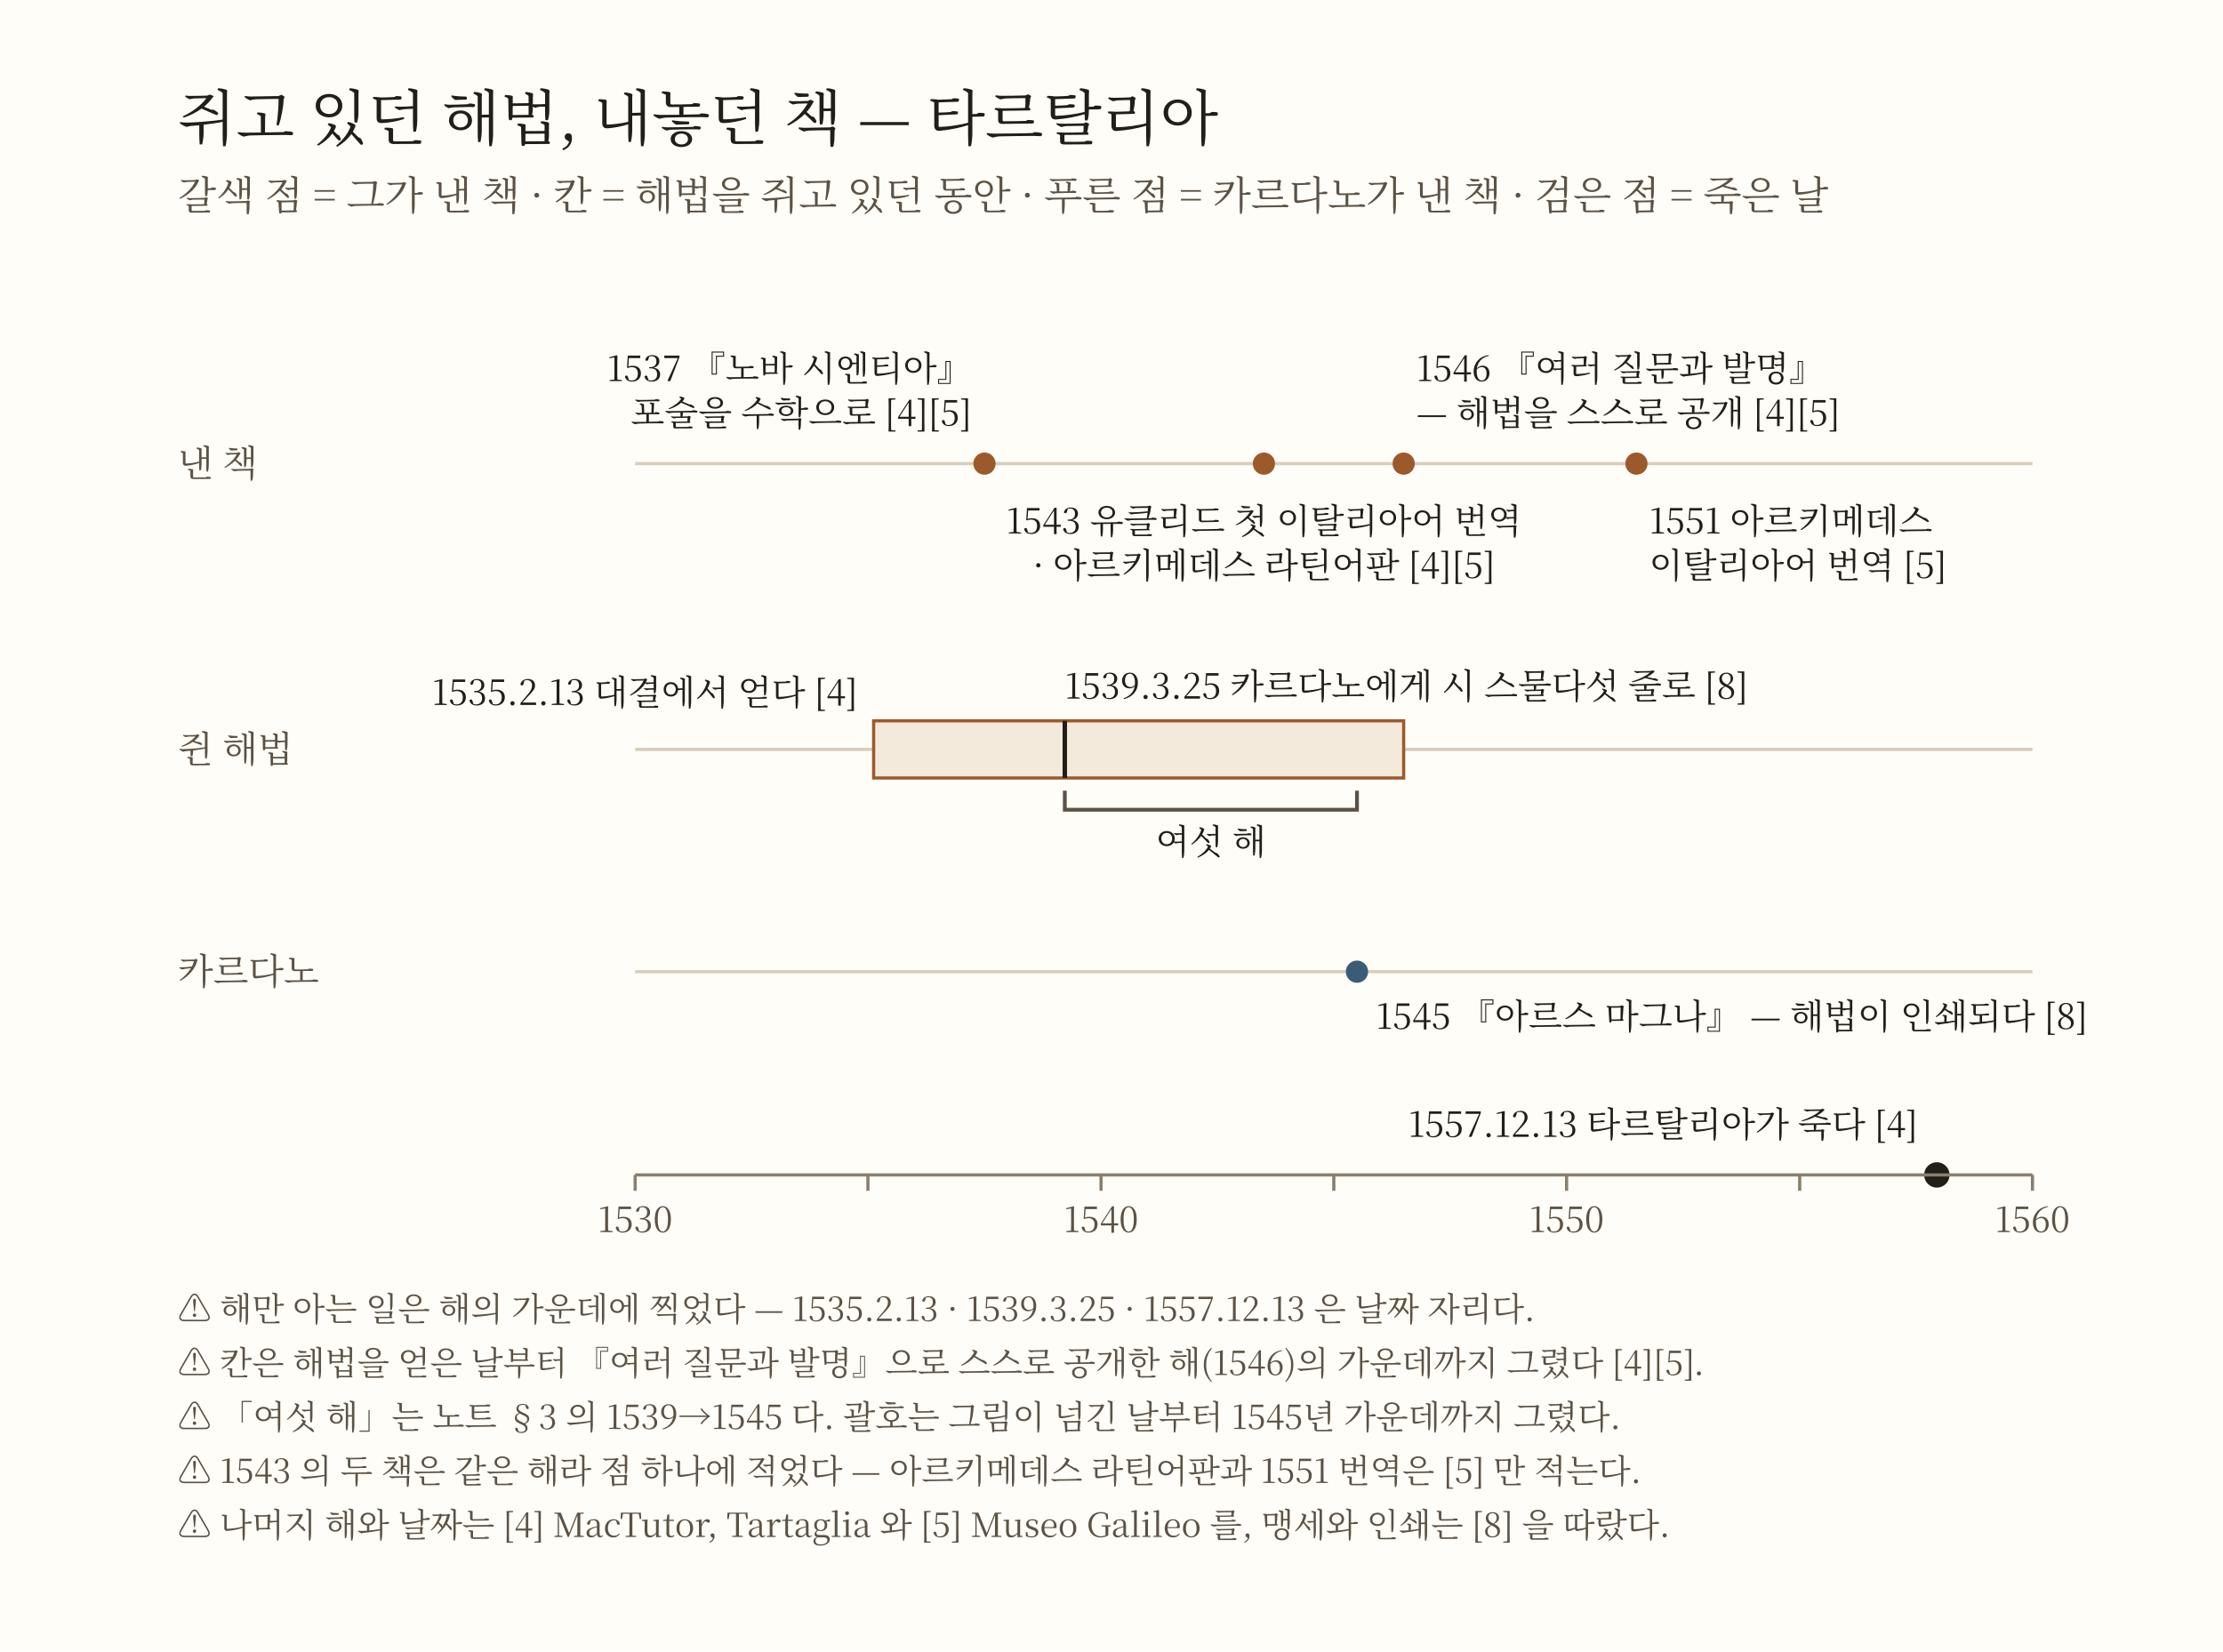
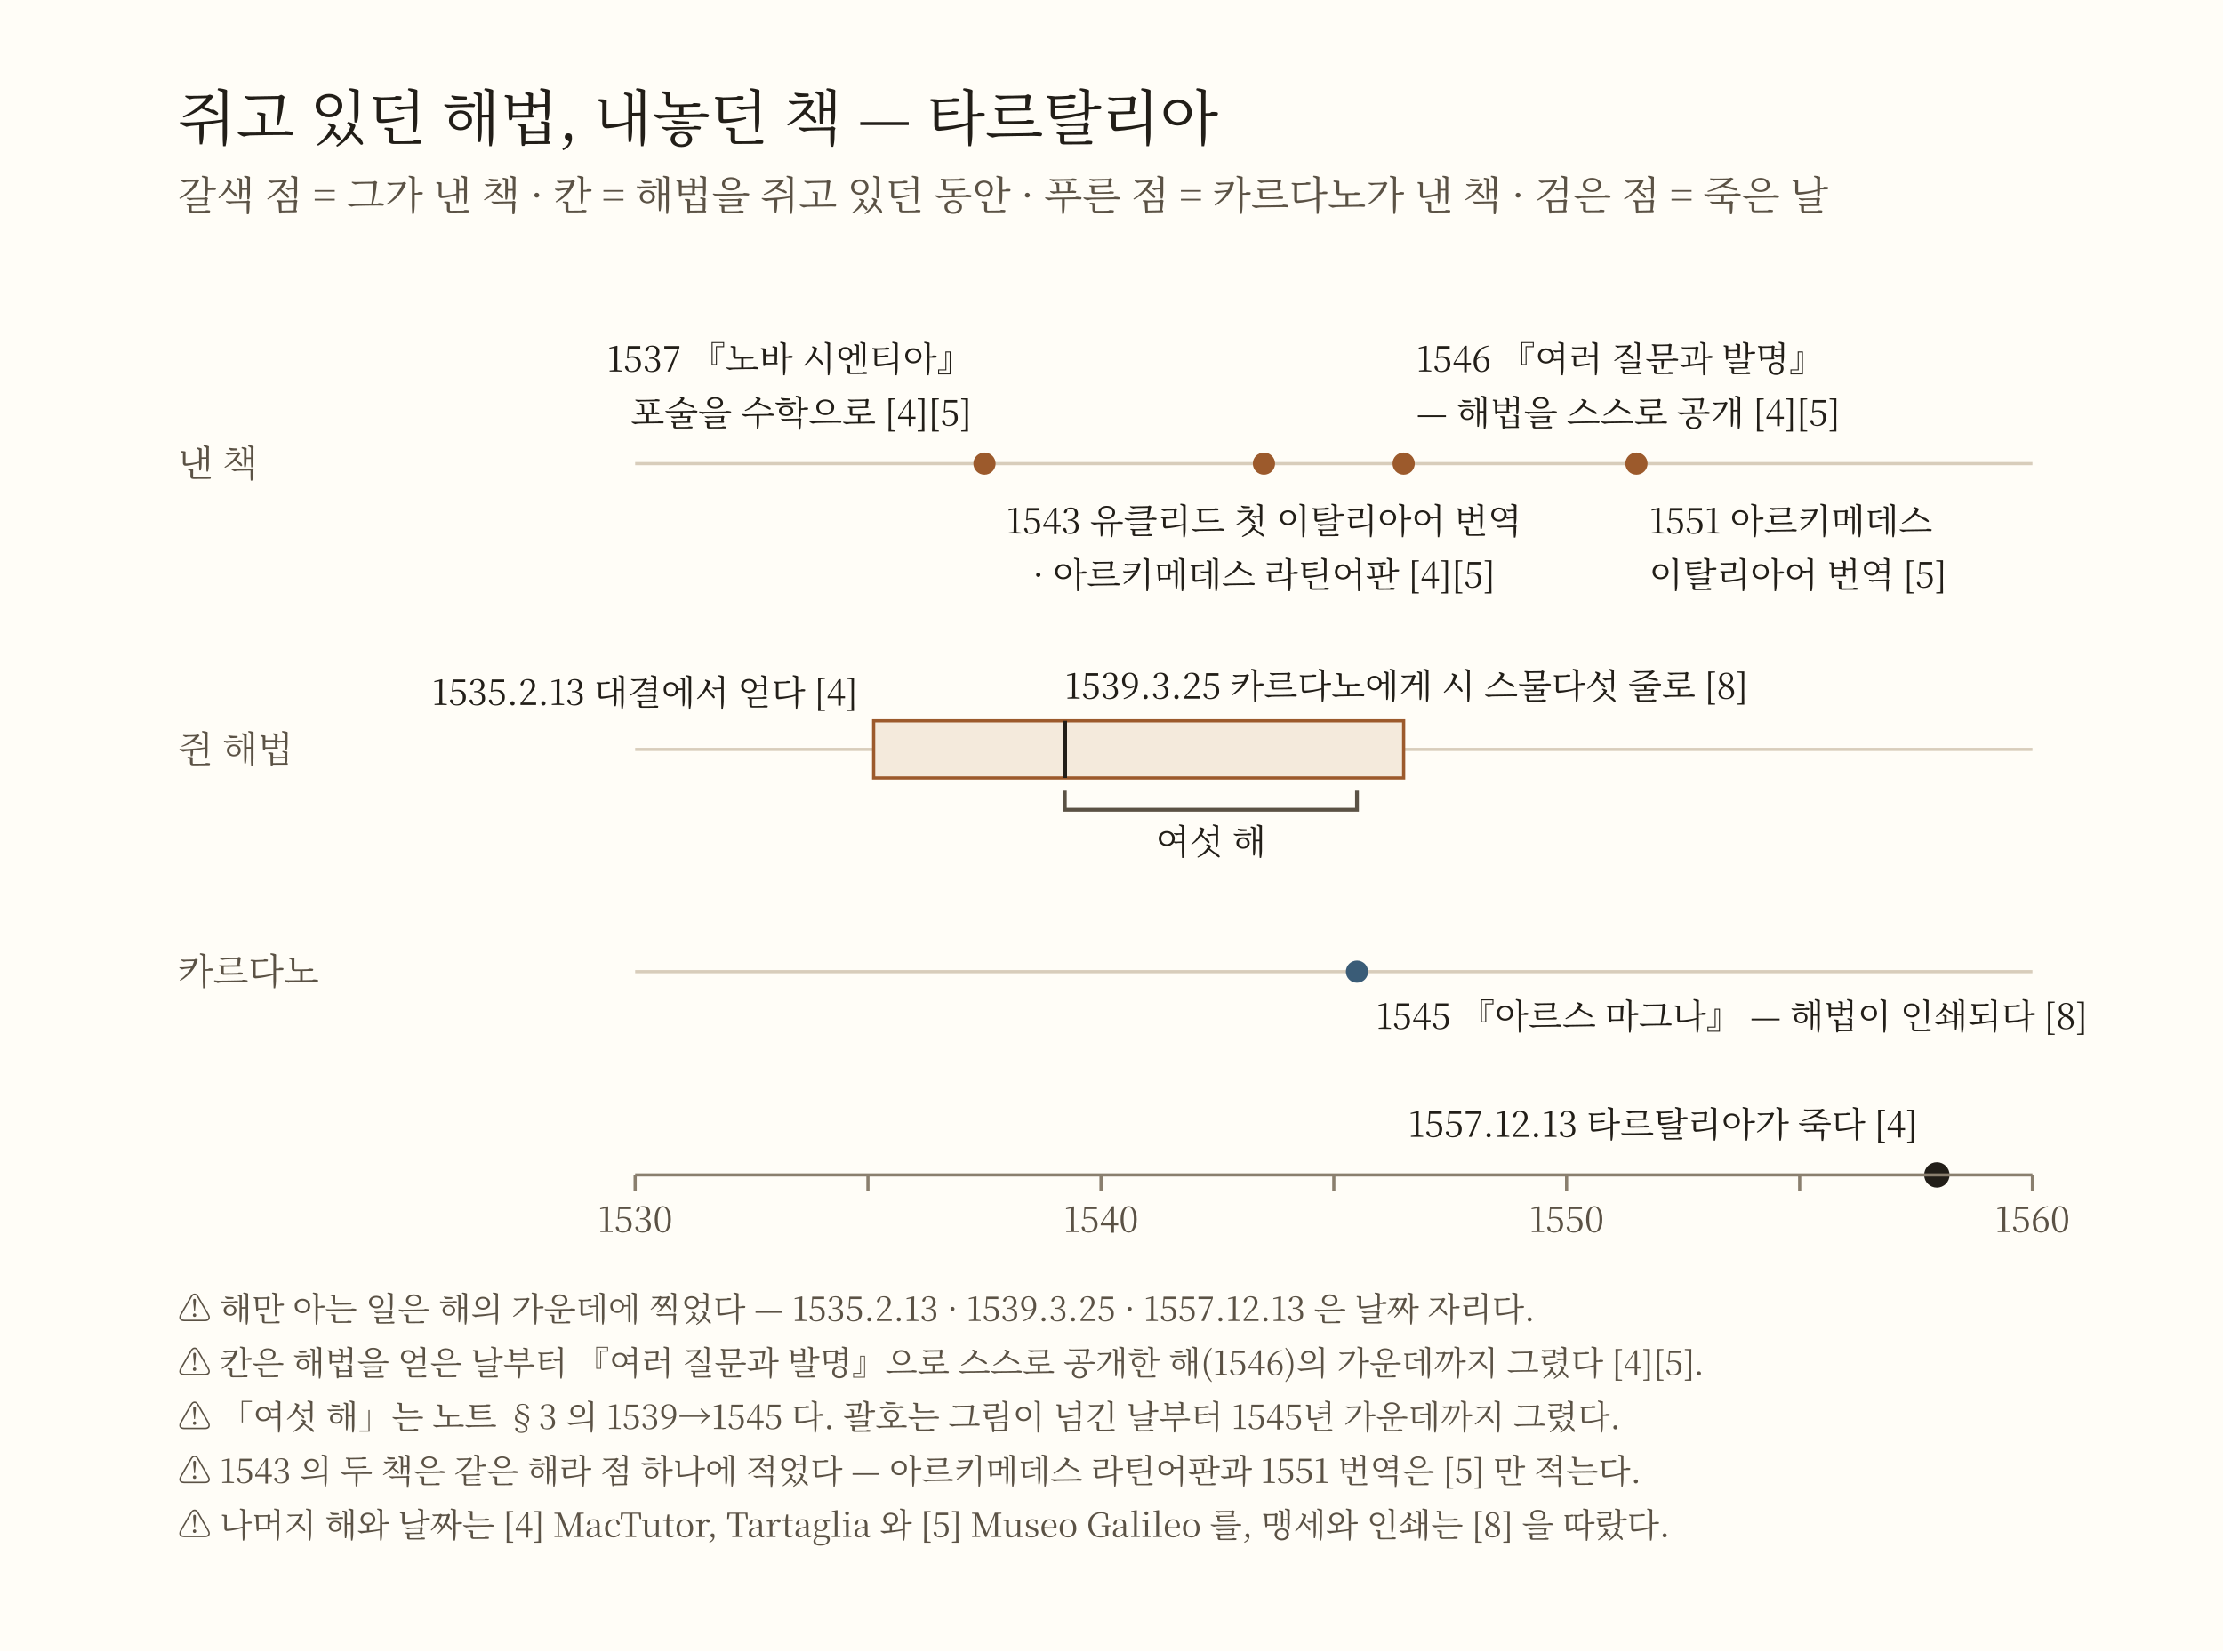
<svg xmlns="http://www.w3.org/2000/svg" viewBox="0 0 700 520" width="700" height="520" role="img" aria-label="그림 위쪽에 「쥐고 있던 해법, 내놓던 책 — 타르탈리아」이라는 표제가 있고 그 아래에 갈색 점은 그가 낸 책, 칸은 해법을 쥐고 있던 동안, 푸른 점은 카르다노가 낸 책, 검은 점은 죽은 날이라는 부호표가 있다. 가로축은 1530년부터 1560년까지의 해이고, 줄이 셋 있다. 줄 이름은 왼쪽 끝에 낸 책, 쥔 해법, 카르다노라고 적혀 있다. 위 줄 낸 책에는 갈색 점이 넷 있다. 1537년 점 왼쪽 위에 두 줄로 1537 노바 시엔티아, 포술을 수학으로, 1543년 점 아래에 두 줄로 1543 유클리드 첫 이탈리아어 번역, 아르키메데스 라틴어판, 1546년 점 오른쪽 위에 두 줄로 1546 여러 질문과 발명, 해법을 스스로 공개, 1551년 점 오른쪽 아래에 두 줄로 1551 아르키메데스 이탈리아어 번역이라고 적혀 있다. 가운데 줄 쥔 해법에는 1535년 2월 13일부터 1546년 가운데까지 칸이 이어져 있고, 칸 왼쪽 위에 1535.2.13 대결에서 얻다라고 적혀 있다. 칸 안 1539년 3월 25일 자리에 세로 금이 있고 그 위에 1539.3.25 카르다노에게 시 스물다섯 줄로라고 적혀 있다. 칸 아래에는 그 금부터 1545년 가운데까지 걸친 괄호가 있고 여섯 해라고 적혀 있다. 아래 줄 카르다노에는 1545년 가운데에 푸른 점이 있고 그 오른쪽 아래에 1545 아르스 마그나, 해법이 인쇄되다라고 적혀 있다. 가로축 위 1557년 끝 자리에 검은 점이 있고 그 왼쪽 위에 1557.12.13 타르탈리아가 죽다라고 적혀 있다. 아래에 단서가 다섯 줄 있다. 첫째, 해만 아는 일은 해의 가운데에 찍었고 1535.2.13, 1539.3.25, 1557.12.13 은 날짜 자리다. 둘째, 칸은 해법을 얻은 날부터 여러 질문과 발명으로 스스로 공개한 해 1546의 가운데까지 그렸다. 셋째, 여섯 해는 노트 3절의 1539에서 1545까지이고, 괄호는 그림이 넘긴 날부터 1545년 가운데까지 그렸다. 넷째, 1543의 두 책은 같은 해라 점 하나에 적었고 아르키메데스 라틴어판과 1551 번역은 5번만 적는다. 다섯째, 나머지 해와 날짜는 4번 MacTutor, Tartaglia와 5번 Museo Galileo를, 맹세와 인쇄는 8번을 따랐다">
  <style>
    text{font-family:EB Garamond, Georgia, 'Noto Serif KR', 'Noto Serif CJK KR', NanumMyeongjo, Batang, AppleMyungjo, serif;fill:#221E18;}
    .h1{font-size:19px;} .h2{font-size:12.5px;fill:#5B5245;}
    .grp{font-size:11.5px;fill:#5B5245;}
    .ev{font-size:11px;} .yr{font-size:11px;fill:#5B5245;}
    .bg{fill:#FFFDF7;}
    .lane{stroke:#D8CDBB;stroke-width:1;}
    .seg{fill:#F4EADC;stroke:#9C5A2C;stroke-width:1;}
    .mk{fill:#9C5A2C;} .bl{fill:#3A5C77;} .pt{fill:#221E18;}
    .tick{stroke:#221E18;stroke-width:1.4;}
    .brk{stroke:#5B5245;stroke-width:1.2;fill:none;}
    .axis{stroke:#8A7F6E;stroke-width:1;}
    .warn{font-size:10.5px;fill:#5B5245;}
  </style>
  <rect class="bg" x="0" y="0" width="700" height="520" />
  <text class="h1" x="56" y="44">쥐고 있던 해법, 내놓던 책 — 타르탈리아</text>
  <text class="h2" x="56" y="66">갈색 점 = 그가 낸 책 · 칸 = 해법을 쥐고 있던 동안 · 푸른 점 = 카르다노가 낸 책 · 검은 점 = 죽은 날</text>
  <line class="lane" x1="200" y1="146" x2="640" y2="146" />
  <text class="grp" x="56" y="150">낸 책</text>
  <line class="lane" x1="200" y1="236" x2="640" y2="236" />
  <text class="grp" x="56" y="240">쥔 해법</text>
  <line class="lane" x1="200" y1="306" x2="640" y2="306" />
  <text class="grp" x="56" y="310">카르다노</text>
  <circle class="mk" cx="310.0" cy="146" r="3.5" />
-   <text class="ev" x="306.0" y="120" text-anchor="end">1537 『노바 시엔티아』</text>
+   <text class="ev" x="306.0" y="117" text-anchor="end">1537 『노바 시엔티아』</text>
  <text class="ev" x="306.0" y="134" text-anchor="end">포술을 수학으로 [4][5]</text>
  <circle class="mk" cx="398.0" cy="146" r="3.5" />
  <text class="ev" x="398.0" y="168" text-anchor="middle">1543 유클리드 첫 이탈리아어 번역</text>
-   <text class="ev" x="398.0" y="182" text-anchor="middle">· 아르키메데스 라틴어판 [4][5]</text>
+   <text class="ev" x="398.0" y="185" text-anchor="middle">· 아르키메데스 라틴어판 [4][5]</text>
  <circle class="mk" cx="442.0" cy="146" r="3.5" />
-   <text class="ev" x="446.0" y="120" text-anchor="start">1546 『여러 질문과 발명』</text>
+   <text class="ev" x="446.0" y="117" text-anchor="start">1546 『여러 질문과 발명』</text>
  <text class="ev" x="446.0" y="134" text-anchor="start">— 해법을 스스로 공개 [4][5]</text>
  <circle class="mk" cx="515.3" cy="146" r="3.5" />
  <text class="ev" x="519.3" y="168" text-anchor="start">1551 아르키메데스</text>
-   <text class="ev" x="519.3" y="182" text-anchor="start">이탈리아어 번역 [5]</text>
+   <text class="ev" x="519.3" y="185" text-anchor="start">이탈리아어 번역 [5]</text>
  <rect class="seg" x="275.1" y="227" width="166.9" height="18" />
  <text class="ev" x="270.1" y="222" text-anchor="end">1535.2.13 대결에서 얻다 [4]</text>
  <line class="tick" x1="335.3" y1="227" x2="335.3" y2="245" />
  <text class="ev" x="335.3" y="220" text-anchor="start">1539.3.25 카르다노에게 시 스물다섯 줄로 [8]</text>
  <path class="brk" d="M335.3,249 V255 H427.3 V249" />
  <text class="ev" x="381.3" y="269" text-anchor="middle">여섯 해</text>
  <circle class="bl" cx="427.3" cy="306" r="3.5" />
  <text class="ev" x="433.3" y="324" text-anchor="start">1545 『아르스 마그나』 — 해법이 인쇄되다 [8]</text>
  <circle class="pt" cx="609.9" cy="370" r="4" />
  <text class="ev" x="603.9" y="358" text-anchor="end">1557.12.13 타르탈리아가 죽다 [4]</text>
  <line class="axis" x1="200" y1="370" x2="640" y2="370" />
  <line class="axis" x1="200.0" y1="370" x2="200.0" y2="375" />
  <text class="yr" x="200.0" y="388" text-anchor="middle">1530</text>
  <line class="axis" x1="273.3" y1="370" x2="273.3" y2="375" />
  <line class="axis" x1="346.7" y1="370" x2="346.7" y2="375" />
  <text class="yr" x="346.7" y="388" text-anchor="middle">1540</text>
  <line class="axis" x1="420.0" y1="370" x2="420.0" y2="375" />
  <line class="axis" x1="493.3" y1="370" x2="493.3" y2="375" />
  <text class="yr" x="493.3" y="388" text-anchor="middle">1550</text>
  <line class="axis" x1="566.7" y1="370" x2="566.7" y2="375" />
  <line class="axis" x1="640.0" y1="370" x2="640.0" y2="375" />
  <text class="yr" x="640.0" y="388" text-anchor="middle">1560</text>
  <text class="warn" x="56" y="416">⚠ 해만 아는 일은 해의 가운데에 찍었다 — 1535.2.13 · 1539.3.25 · 1557.12.13 은 날짜 자리다.</text>
  <text class="warn" x="56" y="433">⚠ 칸은 해법을 얻은 날부터 『여러 질문과 발명』으로 스스로 공개한 해(1546)의 가운데까지 그렸다 [4][5].</text>
  <text class="warn" x="56" y="450">⚠ 「여섯 해」는 노트 §3 의 1539→1545 다. 괄호는 그림이 넘긴 날부터 1545년 가운데까지 그렸다.</text>
  <text class="warn" x="56" y="467">⚠ 1543 의 두 책은 같은 해라 점 하나에 적었다 — 아르키메데스 라틴어판과 1551 번역은 [5] 만 적는다.</text>
  <text class="warn" x="56" y="484">⚠ 나머지 해와 날짜는 [4] MacTutor, Tartaglia 와 [5] Museo Galileo 를, 맹세와 인쇄는 [8] 을 따랐다.</text>
</svg>
